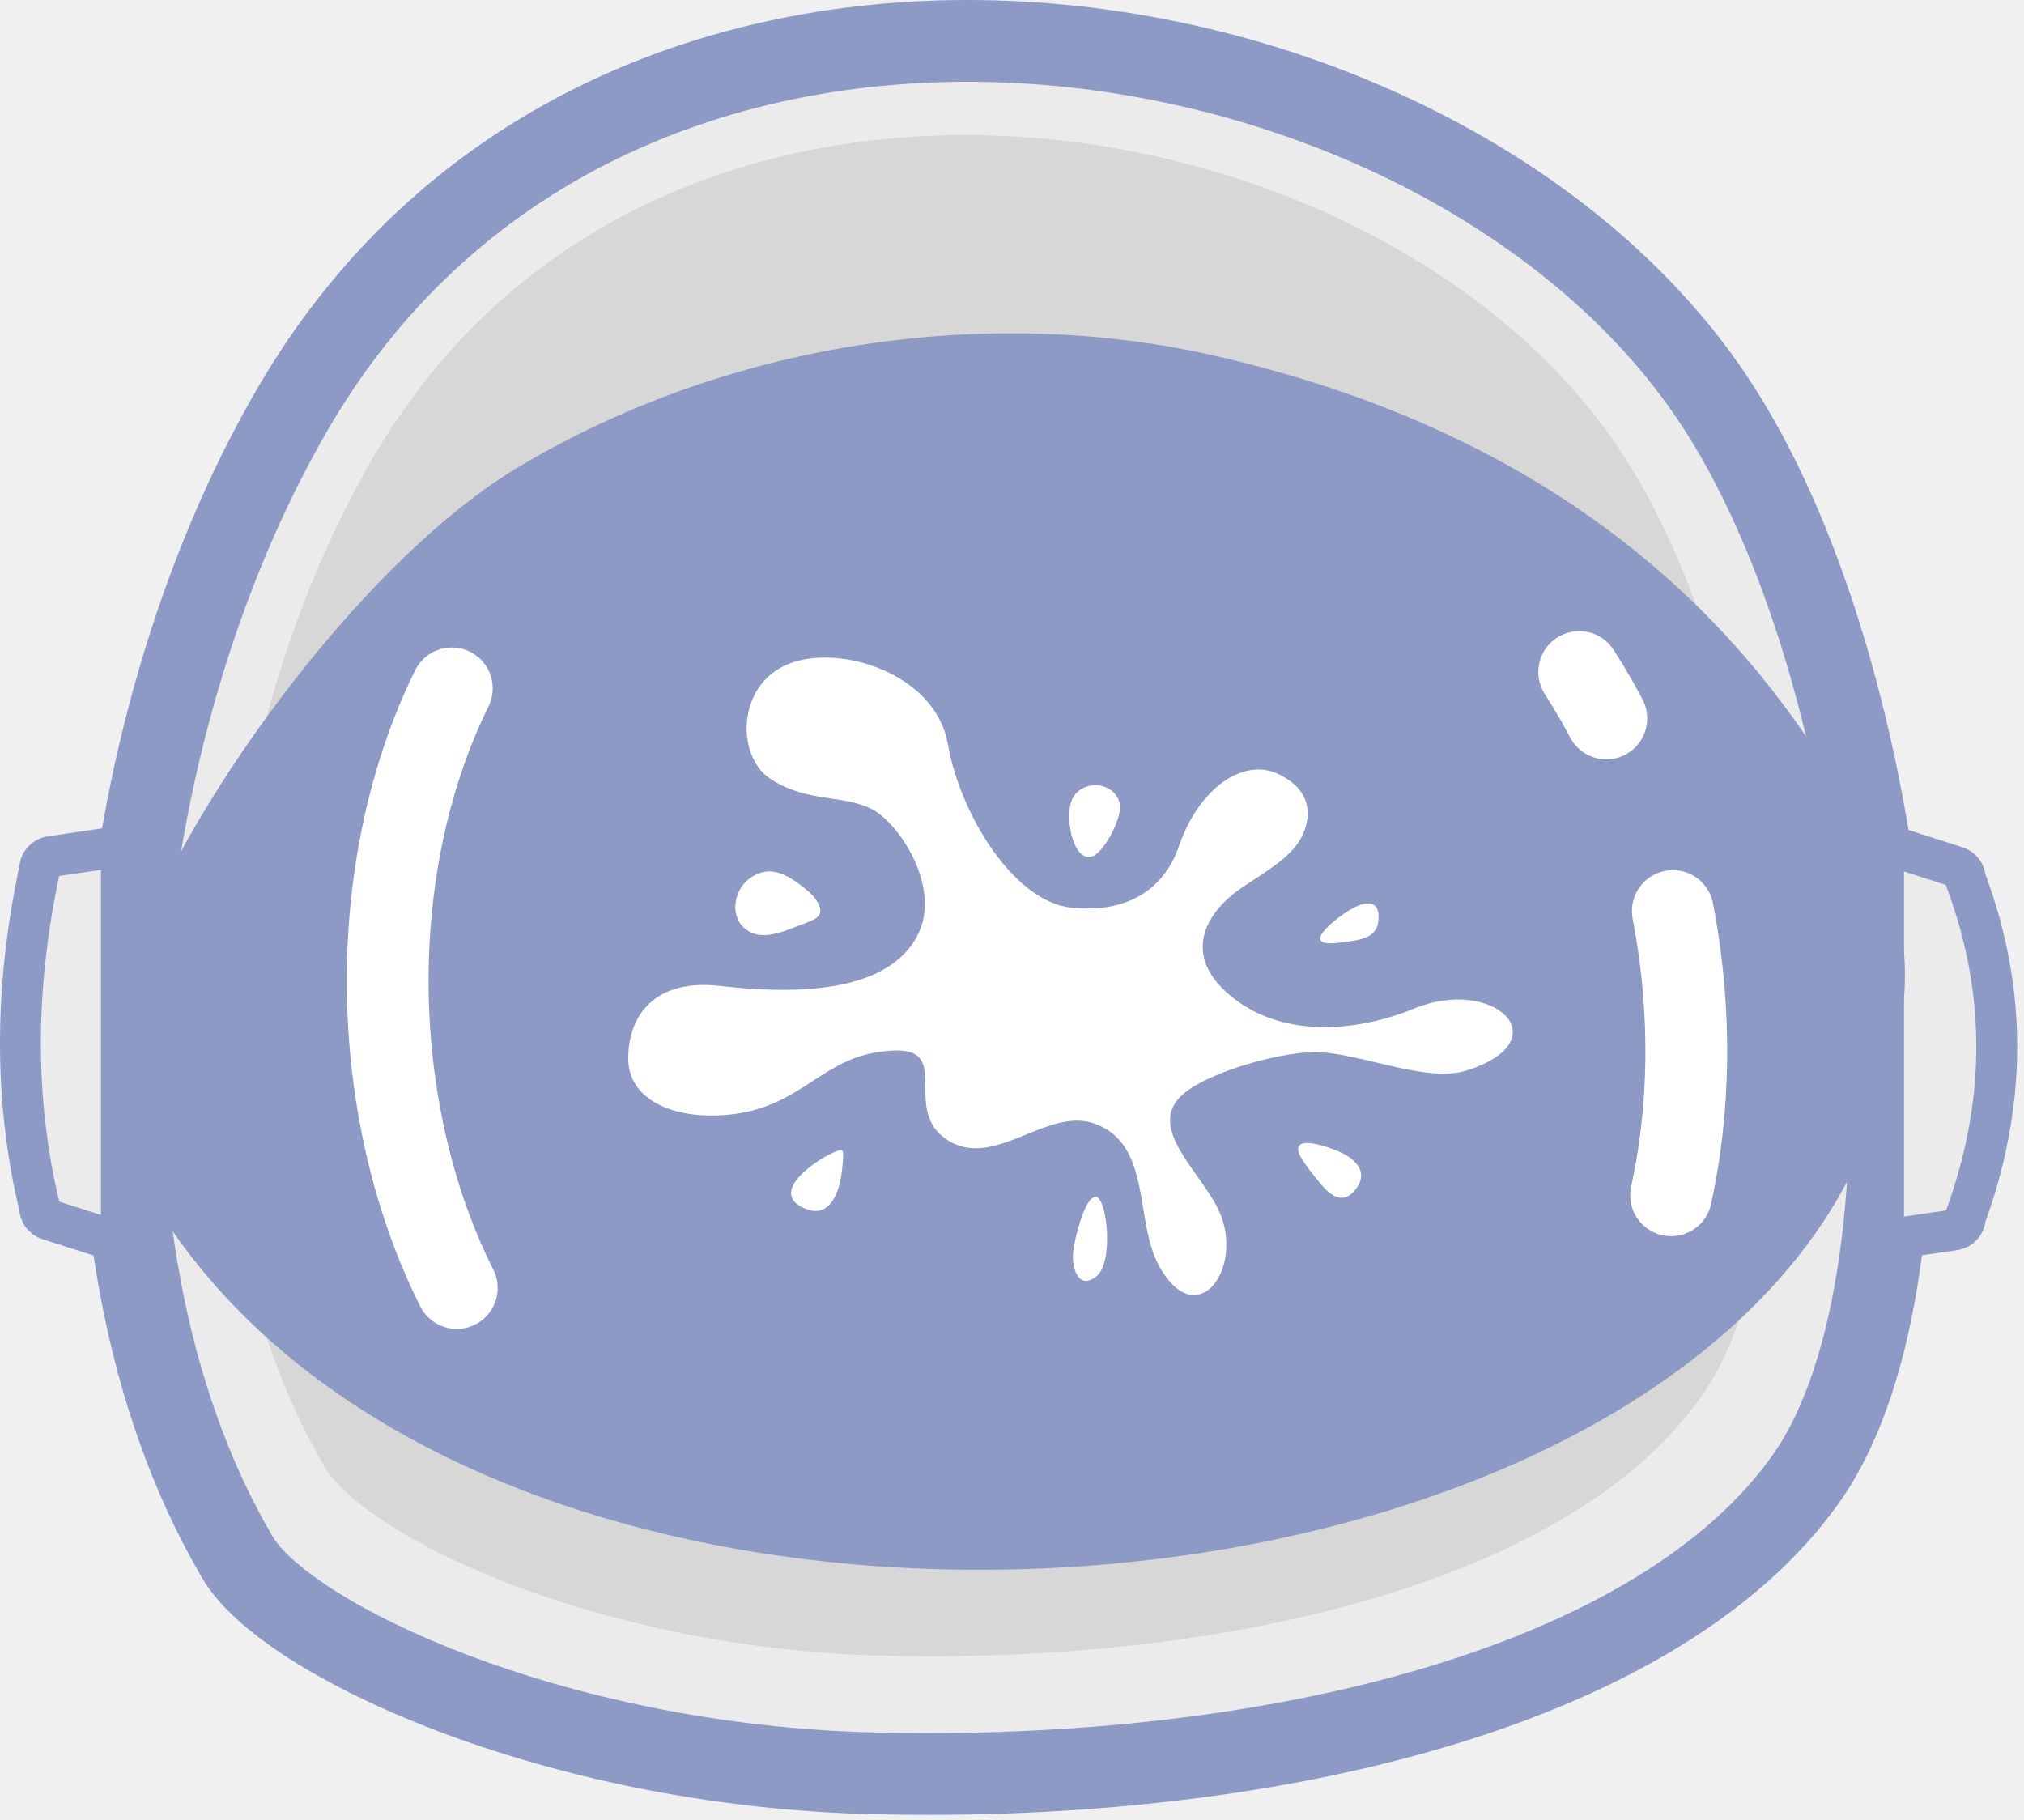
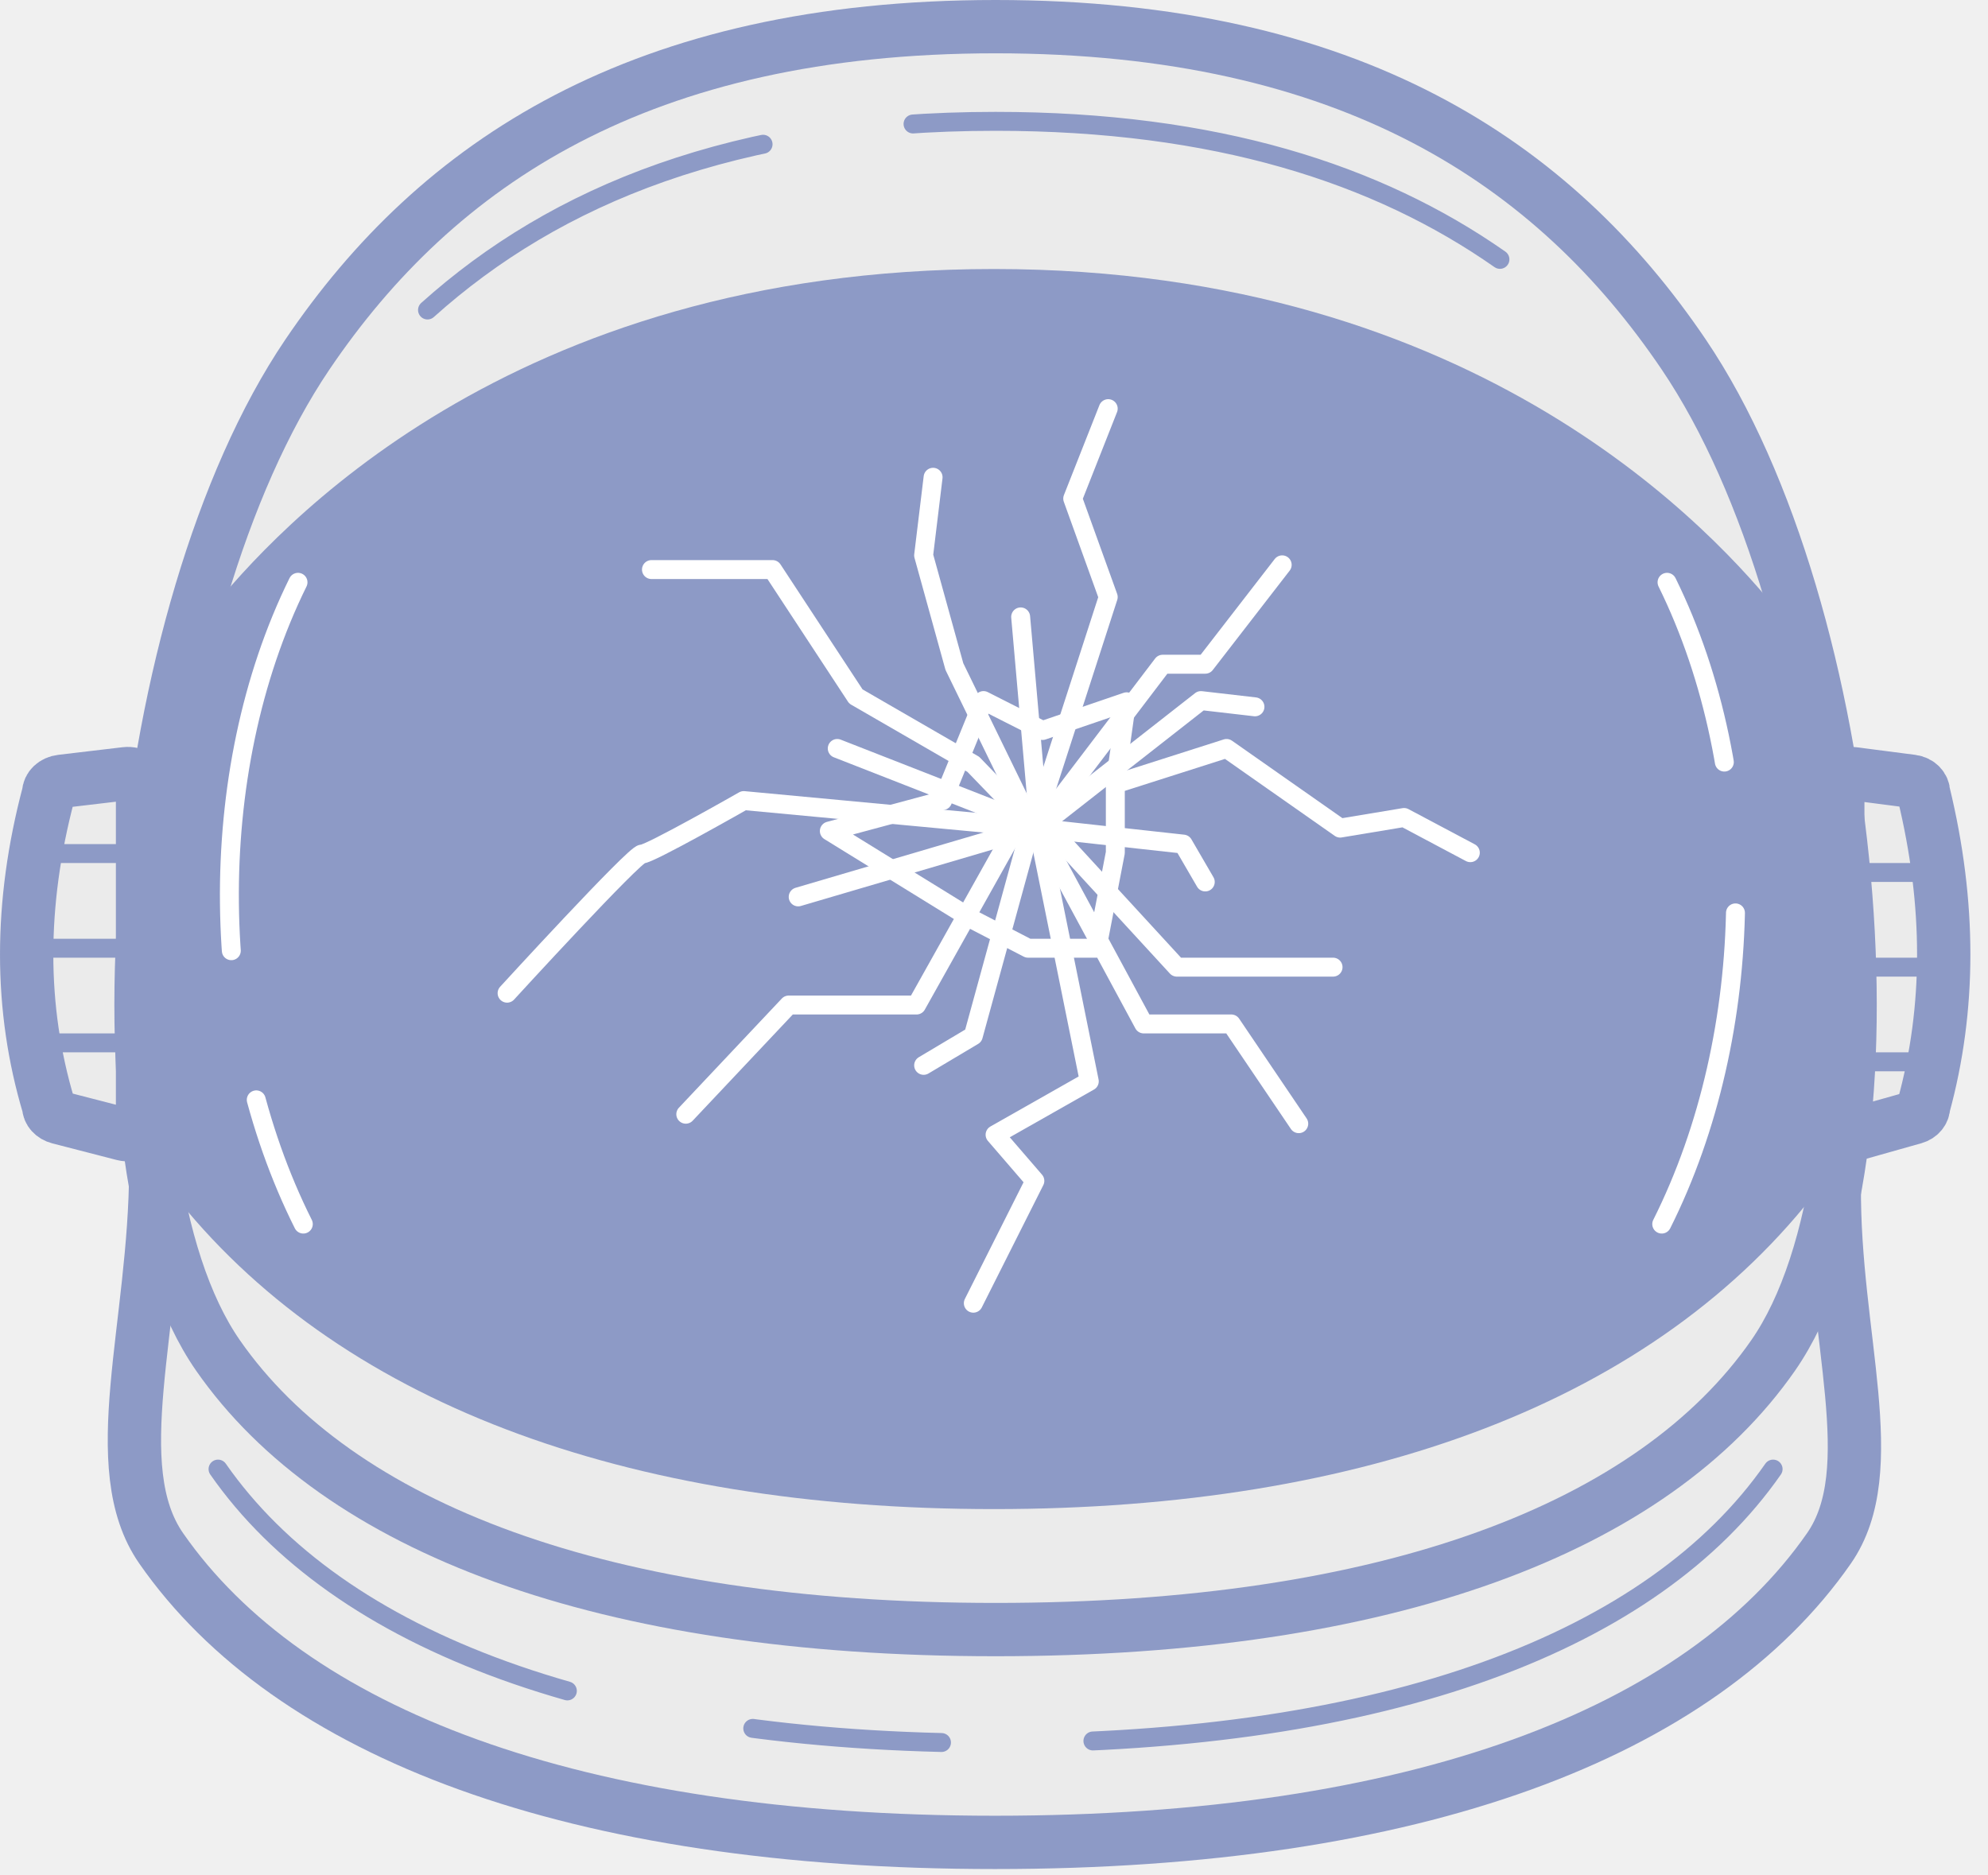
- <svg xmlns="http://www.w3.org/2000/svg" width="99px" height="89px" viewBox="0 0 99 89" version="1.1">
+ <svg xmlns="http://www.w3.org/2000/svg" width="105px" height="99px" viewBox="0 0 105 99" version="1.1">
  <defs />
-   <g id="DESIGNS" stroke="none" stroke-width="1" fill="none" fill-rule="evenodd">
-     <g id="Mobile-360-Flag-[ready]" transform="translate(-131, -328)">
-       <g id="Page-1" transform="translate(132, 330)">
-         <path d="M41.604,84.734 C25.993,84.337 12.959,78.176 10.612,74.172 C1.421,58.489 4.166,33.712 13.335,17.971 C29.062,-9.029 69.209,-2.565 82.688,17.354 C91.885,30.947 94.531,59.991 87.408,70.226 C80.285,80.46 61.306,85.236 41.604,84.734" id="Fill-1" fill="#EBEBEB" />
-         <path d="M41.604,84.734 C25.993,84.337 12.959,78.176 10.612,74.172 C1.421,58.489 4.166,33.712 13.335,17.971 C29.062,-9.029 69.209,-2.565 82.688,17.354 C91.885,30.947 94.531,59.991 87.408,70.226 C80.285,80.46 61.306,85.236 41.604,84.734 L41.604,84.734 Z" id="Stroke-3" stroke="#8D9AC6" stroke-width="4" stroke-linecap="round" stroke-linejoin="round" />
-         <path d="M42.059,78.979 C28.357,78.63 16.917,73.223 14.857,69.708 C6.79,55.944 9.2,34.197 17.247,20.381 C31.051,-3.317 66.288,2.356 78.118,19.839 C86.191,31.77 88.513,57.262 82.261,66.245 C76.01,75.228 59.351,79.419 42.059,78.979" id="Fill-5" fill="#D7D7D7" />
-         <path d="M1.475,39.898 L4.221,39.495 C4.599,39.44 4.939,39.733 4.939,40.116 L4.939,57.938 C4.939,58.362 4.526,58.664 4.121,58.535 L1.375,57.657 C1.115,57.574 0.939,57.333 0.939,57.06 C-0.309,51.893 -0.316,46.381 0.939,40.518 C0.939,40.207 1.167,39.943 1.475,39.898" id="Fill-7" fill="#EBEBEB" />
-         <path d="M1.475,39.898 L4.221,39.495 C4.599,39.44 4.939,39.733 4.939,40.116 L4.939,57.938 C4.939,58.362 4.526,58.664 4.121,58.535 L1.375,57.657 C1.115,57.574 0.939,57.333 0.939,57.06 C-0.309,51.893 -0.316,46.381 0.939,40.518 C0.939,40.207 1.167,39.943 1.475,39.898 L1.475,39.898 Z" id="Stroke-9" stroke="#8D9AC6" stroke-width="2" stroke-linecap="round" stroke-linejoin="round" />
-         <path d="M94.594,58.156 L91.848,58.559 C91.47,58.614 91.13,58.321 91.13,57.938 L91.13,40.116 C91.13,39.692 91.543,39.39 91.948,39.519 L94.694,40.397 C94.954,40.48 95.13,40.721 95.13,40.994 C97.263,46.651 97.094,52.153 95.13,57.536 C95.13,57.847 94.902,58.111 94.594,58.156" id="Fill-11" fill="#EBEBEB" />
-         <path d="M94.594,58.156 L91.848,58.559 C91.47,58.614 91.13,58.321 91.13,57.938 L91.13,40.116 C91.13,39.692 91.543,39.39 91.948,39.519 L94.694,40.397 C94.954,40.48 95.13,40.721 95.13,40.994 C97.263,46.651 97.094,52.153 95.13,57.536 C95.13,57.847 94.902,58.111 94.594,58.156 L94.594,58.156 Z" id="Stroke-13" stroke="#8D9AC6" stroke-width="2" stroke-linecap="round" stroke-linejoin="round" />
-         <path d="M6.997,41.293 C10.509,34.171 17.769,24.755 24.425,20.804 C34.965,14.547 47.644,12.953 58.37,15.389 C80.07,20.315 87.118,33.639 89.683,37.69 C93.067,43.034 92.776,47.848 90.195,54.009 C79.648,79.19 21.869,83.283 6.196,56.263 C3.273,51.223 4.381,46.597 6.997,41.293" id="Fill-15" fill="#8D9AC6" />
-         <path d="M80.739,56.465 C82.613,47.946 80.885,38.025 76.244,30.87" id="Stroke-17" stroke="#FFFFFF" stroke-width="4" stroke-linecap="round" stroke-linejoin="round" stroke-dasharray="14,10" />
-         <path d="M21.1,31.67 C16.784,40.424 16.976,52.295 21.342,61.001" id="Stroke-19" stroke="#FFFFFF" stroke-width="4" stroke-linecap="round" stroke-linejoin="round" />
-         <path d="M45.361,34.389 C44.789,31.098 40.479,29.605 37.917,30.354 C35.009,31.203 34.961,34.93 36.638,36.063 C38.451,37.287 40.249,36.84 41.667,37.588 C43.012,38.298 45.124,41.504 43.838,43.829 C42.913,45.502 40.519,46.95 34.235,46.225 C30.979,45.849 29.729,47.713 29.729,49.776 C29.729,51.776 31.917,52.776 34.604,52.526 C38.032,52.207 39.061,49.972 41.77,49.492 C46.093,48.725 42.903,52.093 45.283,53.72 C47.586,55.294 50.183,52.113 52.542,52.961 C55.38,53.982 54.465,57.753 55.716,59.963 C57.517,63.148 59.751,60.192 58.728,57.47 C57.974,55.466 54.867,53.164 56.924,51.47 C58.219,50.404 61.589,49.471 63.292,49.463 C65.454,49.454 68.755,51.014 70.792,50.347 C75.33,48.861 72.058,45.736 68.176,47.329 C65.239,48.534 61.428,48.82 58.912,46.462 C56.929,44.604 57.921,42.609 59.863,41.338 C61.307,40.393 62.293,39.776 62.729,38.809 C63.167,37.838 63.12,36.589 61.479,35.838 C59.835,35.086 57.667,36.489 56.667,39.385 C56.395,40.171 55.354,42.776 51.436,42.401 C48.596,42.129 45.959,37.832 45.361,34.389" id="Fill-21" fill="#FFFFFF" />
-         <path d="M52.448,39.88 C53.045,39.65 53.936,37.895 53.77,37.278 C53.458,36.117 51.708,36.124 51.382,37.258 C51.103,38.227 51.554,40.224 52.448,39.88" id="Fill-23" fill="#FFFFFF" />
-         <path d="M38.387,57.12 C39.22,57.46 39.694,56.977 39.969,56.229 C40.117,55.829 40.186,55.347 40.217,54.925 C40.269,54.201 40.292,54.138 39.727,54.389 C38.807,54.798 36.567,56.376 38.387,57.12" id="Fill-25" fill="#FFFFFF" />
-         <path d="M38.226,43.215 C38.903,42.966 39.378,42.815 38.984,42.119 C38.777,41.753 38.339,41.422 38.002,41.177 C37.24,40.623 36.452,40.36 35.635,40.991 C34.801,41.635 34.663,43.067 35.696,43.591 C36.487,43.991 37.49,43.486 38.226,43.215" id="Fill-27" fill="#FFFFFF" />
-         <path d="M65.325,56.154 C65.917,55.371 65.377,54.761 64.638,54.394 C64.132,54.143 62.257,53.452 62.521,54.366 C62.634,54.755 63.463,55.768 63.795,56.122 C64.295,56.655 64.832,56.806 65.325,56.154" id="Fill-29" fill="#FFFFFF" />
-         <path d="M66.417,43.075 C66.305,43.991 65.289,43.99 64.594,44.097 C63.945,44.198 63.087,44.194 63.914,43.366 C64.25,43.03 64.663,42.717 65.073,42.478 C65.813,42.047 66.549,41.988 66.417,43.075" id="Fill-31" fill="#FFFFFF" />
-         <path d="M51.479,59.401 C51.458,60.084 51.767,61.106 52.63,60.429 C53.496,59.749 53.144,56.538 52.593,56.536 C52.041,56.533 51.497,58.791 51.479,59.401" id="Fill-33" fill="#FFFFFF" />
+   <g id="Page-1" stroke="none" stroke-width="1" fill="none" fill-rule="evenodd">
+     <g transform="translate(1, 1)">
+       <path d="M99.991,40.269 L96.879,39.866 C96.451,39.811 96.066,40.104 96.066,40.487 L96.066,58.309 C96.066,58.733 96.534,59.035 96.993,58.906 L100.104,58.028 C100.399,57.945 100.598,57.704 100.598,57.431 C102.013,52.264 102.021,46.752 100.598,40.889 C100.598,40.578 100.34,40.314 99.991,40.269" id="Fill-1" fill="#EBEBEB" />
+       <path d="M99.991,40.269 L96.879,39.866 C96.451,39.811 96.066,40.104 96.066,40.487 L96.066,58.309 C96.066,58.733 96.534,59.035 96.993,58.906 L100.104,58.028 C100.399,57.945 100.598,57.704 100.598,57.431 C102.013,52.264 102.021,46.752 100.598,40.889 C100.598,40.578 100.34,40.314 99.991,40.269 L99.991,40.269 Z" id="Stroke-3" stroke="#8D9AC6" stroke-width="2.816" stroke-linecap="round" stroke-linejoin="round" />
+       <path d="M100.408,45.084 L95.408,45.084" id="Stroke-5" stroke="#8D9AC6" stroke-linecap="round" stroke-linejoin="round" />
+       <path d="M101.408,50.084 L96.408,50.084" id="Stroke-7" stroke="#8D9AC6" stroke-linecap="round" stroke-linejoin="round" />
+       <path d="M101.408,55.084 L96.408,55.084" id="Stroke-9" stroke="#8D9AC6" stroke-linecap="round" stroke-linejoin="round" />
+       <path d="M2.236,40.269 L5.639,39.866 C6.108,39.811 6.529,40.104 6.529,40.487 L6.529,58.309 C6.529,58.733 6.017,59.035 5.515,58.906 L2.112,58.028 C1.79,57.945 1.572,57.704 1.572,57.431 C0.025,52.264 0.016,46.752 1.572,40.889 C1.572,40.578 1.854,40.314 2.236,40.269" id="Fill-11" fill="#EBEBEB" />
+       <path d="M2.236,40.269 L5.639,39.866 C6.108,39.811 6.529,40.104 6.529,40.487 L6.529,58.309 C6.529,58.733 6.017,59.035 5.515,58.906 L2.112,58.028 C1.79,57.945 1.572,57.704 1.572,57.431 C0.025,52.264 0.016,46.752 1.572,40.889 C1.572,40.578 1.854,40.314 2.236,40.269 L2.236,40.269 Z" id="Stroke-13" stroke="#8D9AC6" stroke-width="2.816" stroke-linecap="round" stroke-linejoin="round" />
+       <path d="M1.408,44.084 L6.408,44.084" id="Stroke-15" stroke="#8D9AC6" stroke-linecap="round" stroke-linejoin="round" />
+       <path d="M0.408,49.084 L5.408,49.084" id="Stroke-17" stroke="#8D9AC6" stroke-linecap="round" stroke-linejoin="round" />
+       <path d="M0.408,54.084 L5.408,54.084" id="Stroke-19" stroke="#8D9AC6" stroke-linecap="round" stroke-linejoin="round" />
+       <g id="Group-24" transform="translate(6, 60.7215)">
+         <path d="M89.883,0.885 C89.811,8.844 92.493,15.905 89.597,20.066 C82.817,29.807 67.818,35.592 45.557,35.592 C23.296,35.592 8.297,29.807 1.517,20.066 C-1.483,15.756 1.205,8.333 1.228,0.026" id="Fill-21" fill="#EBEBEB" />
+         <path d="M89.883,0.885 C89.811,8.844 92.493,15.905 89.597,20.066 C82.817,29.807 67.818,35.592 45.557,35.592 C23.296,35.592 8.297,29.807 1.517,20.066 C-1.483,15.756 1.205,8.333 1.228,0.026" id="Stroke-23" stroke="#8D9AC6" stroke-width="2.816" stroke-linecap="round" stroke-linejoin="round" />
      </g>
+       <path d="M51.583,85.073 C30.825,85.073 16.838,79.679 10.516,70.596 C3.393,60.362 6.039,31.318 15.236,17.725 C22.082,7.608 32.841,0.408 51.583,0.408 C70.325,0.408 81.084,7.608 87.93,17.725 C97.127,31.318 99.773,60.362 92.65,70.596 C86.328,79.679 72.341,85.073 51.583,85.073" id="Fill-25" fill="#EBEBEB" />
+       <path d="M51.583,85.073 C30.825,85.073 16.838,79.679 10.516,70.596 C3.393,60.362 6.039,31.318 15.236,17.725 C22.082,7.608 32.841,0.408 51.583,0.408 C70.325,0.408 81.084,7.608 87.93,17.725 C97.127,31.318 99.773,60.362 92.65,70.596 C86.328,79.679 72.341,85.073 51.583,85.073 L51.583,85.073 Z" id="Stroke-27" stroke="#8D9AC6" stroke-width="2.816" stroke-linecap="round" stroke-linejoin="round" />
+       <path d="M51.497,13.209 C25.783,13.209 13.466,27.125 10.102,31.254 C6.746,41.327 5.851,53.577 8.038,61.908 C16.725,73.082 32.053,78.709 51.497,78.709 C71.076,78.709 86.483,73.034 95.137,61.677 C97.228,53.427 96.354,41.449 93.102,31.521 C89.716,27.281 77.211,13.209 51.497,13.209" id="Fill-29" fill="#8D9AC6" />
+       <path d="M14.74,29.757 C9.753,39.874 9.974,53.594 15.02,63.655" id="Stroke-31" stroke="#FFFFFF" stroke-linecap="round" stroke-linejoin="round" stroke-dasharray="20,4,0,4,40" />
+       <path d="M87.048,29.757 C92.035,39.874 91.814,53.594 86.768,63.655" id="Stroke-33" stroke="#FFFFFF" stroke-linecap="round" stroke-linejoin="round" stroke-dasharray="10,4,0,4,40" />
+       <polyline id="Stroke-35" stroke="#FFFFFF" stroke-linecap="round" stroke-linejoin="round" points="33.408 29.084 39.804 29.084 44.205 35.787 50.408 39.372 53.47 42.544" />
+       <polyline id="Stroke-37" stroke="#FFFFFF" stroke-linecap="round" stroke-linejoin="round" points="35.221 57.852 40.658 52.084 47.409 52.084 52.325 43.305" />
+       <polyline id="Stroke-39" stroke="#FFFFFF" stroke-linecap="round" stroke-linejoin="round" points="67.596 58.352 64.033 53.084 59.408 53.084 53.825 42.741" />
+       <polyline id="Stroke-41" stroke="#FFFFFF" stroke-linecap="round" stroke-linejoin="round" points="53.825 42.001 57.533 30.535 55.658 25.334 57.533 20.584" />
+       <polyline id="Stroke-43" stroke="#FFFFFF" stroke-linecap="round" stroke-linejoin="round" points="58.283 40.289 63.783 38.533 69.783 42.74 73.158 42.179 76.658 44.038" />
+       <polyline id="Stroke-45" stroke="#FFFFFF" stroke-linecap="round" stroke-linejoin="round" points="66.721 28.834 62.659 34.084 60.409 34.084 53.825 42.741" />
+       <polyline id="Stroke-47" stroke="#FFFFFF" stroke-linecap="round" stroke-linejoin="round" points="48.283 24.209 47.783 28.334 49.408 34.209 53.47 42.544" />
+       <path d="M53.825,42.74 L38.283,41.286 C38.283,41.286 33.283,44.136 32.908,44.109 C32.533,44.084 25.783,51.459 25.783,51.459" id="Stroke-49" stroke="#FFFFFF" stroke-linecap="round" stroke-linejoin="round" />
+       <polyline id="Stroke-51" stroke="#FFFFFF" stroke-linecap="round" stroke-linejoin="round" points="50.408 67.834 53.658 61.372 51.557 58.936 56.533 56.114 53.825 42.741" />
+       <polygon id="Stroke-53" stroke="#FFFFFF" stroke-linecap="round" stroke-linejoin="round" points="58.505 36.068 54.065 37.584 50.946 36.003 48.786 41.286 42.803 42.895 50.403 47.584 53.298 49.084 56.936 49.084 57.908 44.038 57.908 40.312" />
+       <polyline id="Stroke-55" stroke="#FFFFFF" stroke-linecap="round" stroke-linejoin="round" points="53.825 42.74 61.495 43.584 62.658 45.584" />
+       <path d="M51.583,43.305 L41.158,46.373" id="Stroke-57" stroke="#FFFFFF" stroke-linecap="round" stroke-linejoin="round" />
+       <path d="M53.471,42.543 L43.221,38.533" id="Stroke-59" stroke="#FFFFFF" stroke-linecap="round" stroke-linejoin="round" />
+       <path d="M53.825,42.001 L52.908,31.584" id="Stroke-61" stroke="#FFFFFF" stroke-linecap="round" stroke-linejoin="round" />
+       <polyline id="Stroke-63" stroke="#FFFFFF" stroke-linecap="round" stroke-linejoin="round" points="53.825 42.74 62.429 36.004 65.283 36.334" />
+       <polyline id="Stroke-65" stroke="#FFFFFF" stroke-linecap="round" stroke-linejoin="round" points="54.408 42.74 61.158 50.084 69.408 50.084" />
+       <polyline id="Stroke-67" stroke="#FFFFFF" stroke-linecap="round" stroke-linejoin="round" points="53.471 42.543 50.408 53.708 47.784 55.271" />
+       <path d="M92.65,76.596 C86.328,85.679 72.341,91.073 51.583,91.073 C30.825,91.073 16.838,85.679 10.516,76.596" id="Stroke-69" stroke="#8D9AC6" stroke-linecap="round" stroke-linejoin="round" stroke-dasharray="40,4,0,4,10,10" />
+       <path d="M21.58,15.374 C28.346,9.296 37.808,5.409 51.582,5.409 C63.211,5.409 71.767,8.18 78.222,12.7" id="Stroke-71" stroke="#8D9AC6" stroke-linecap="round" stroke-linejoin="round" stroke-dasharray="20,4,0,4,40" />
    </g>
  </g>
</svg>
